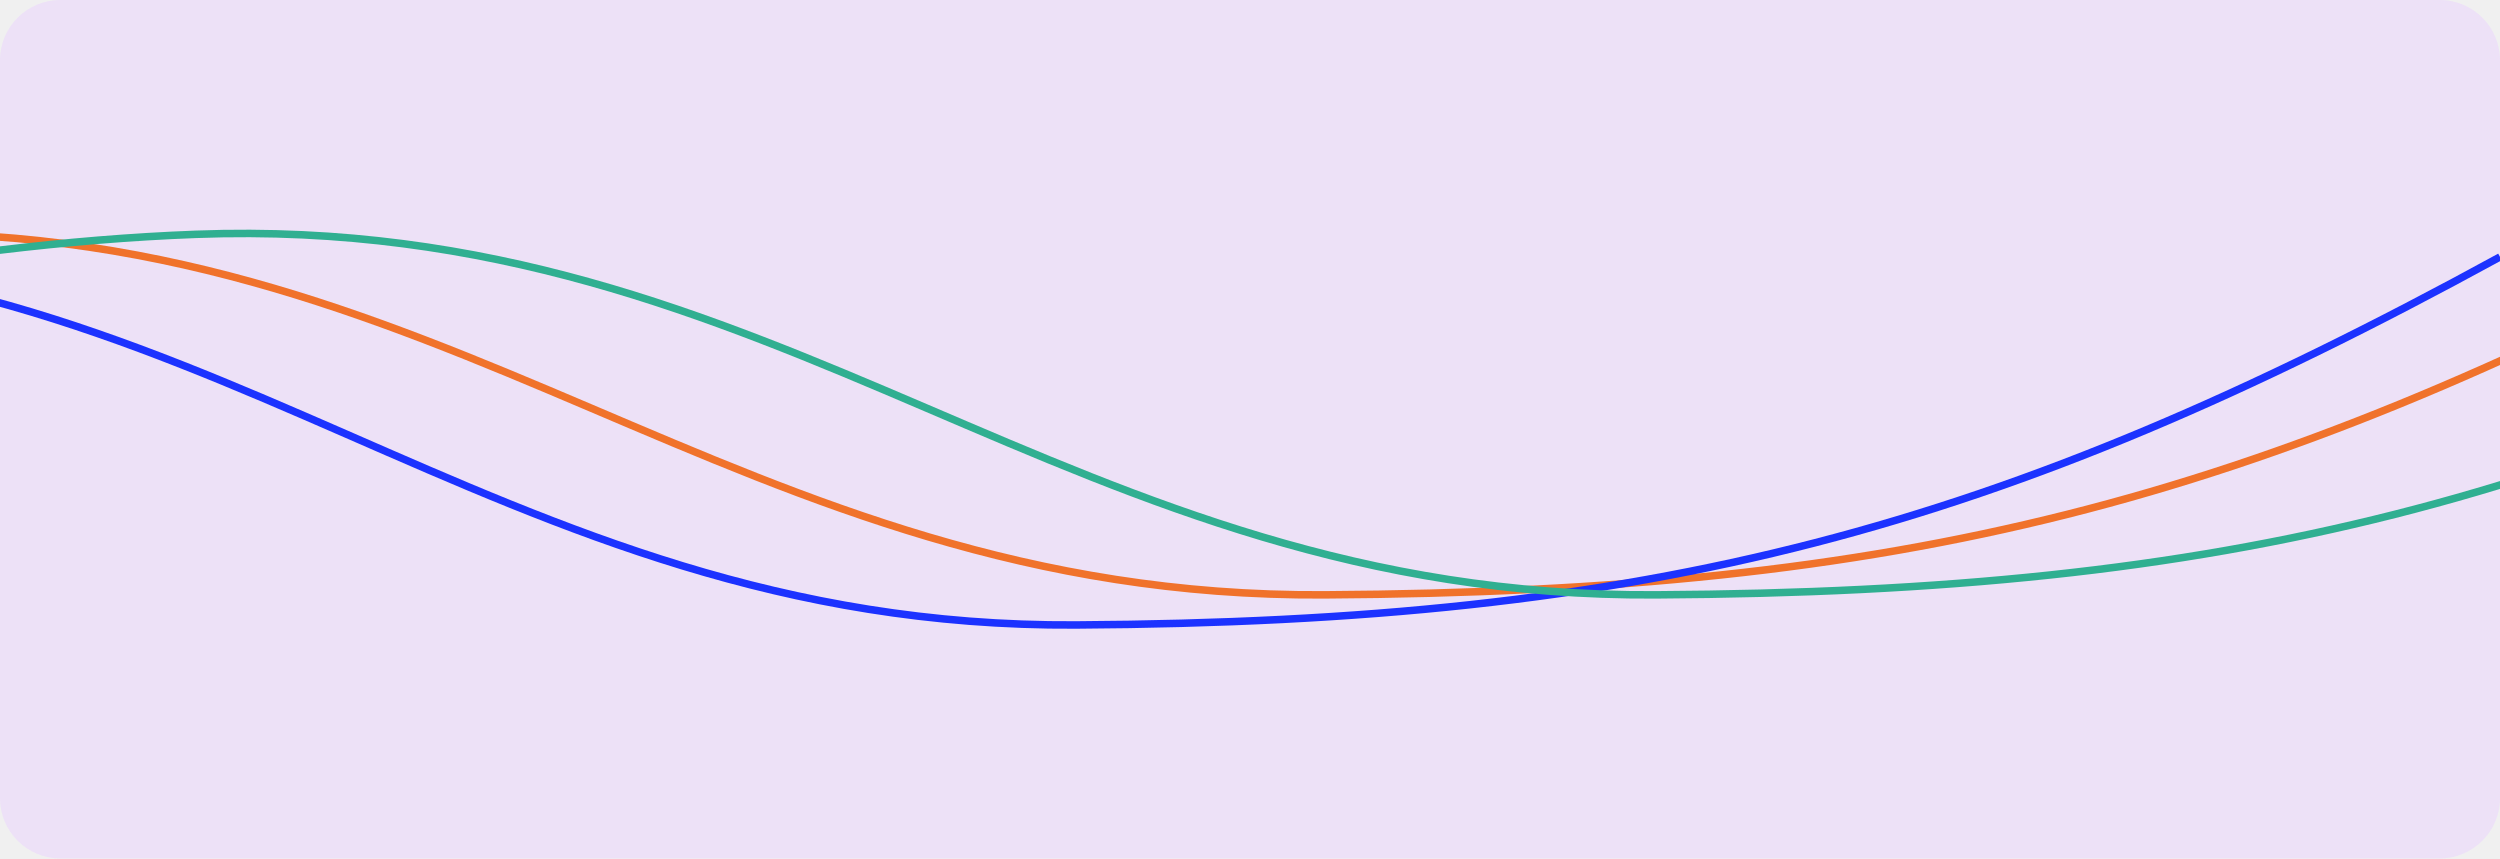
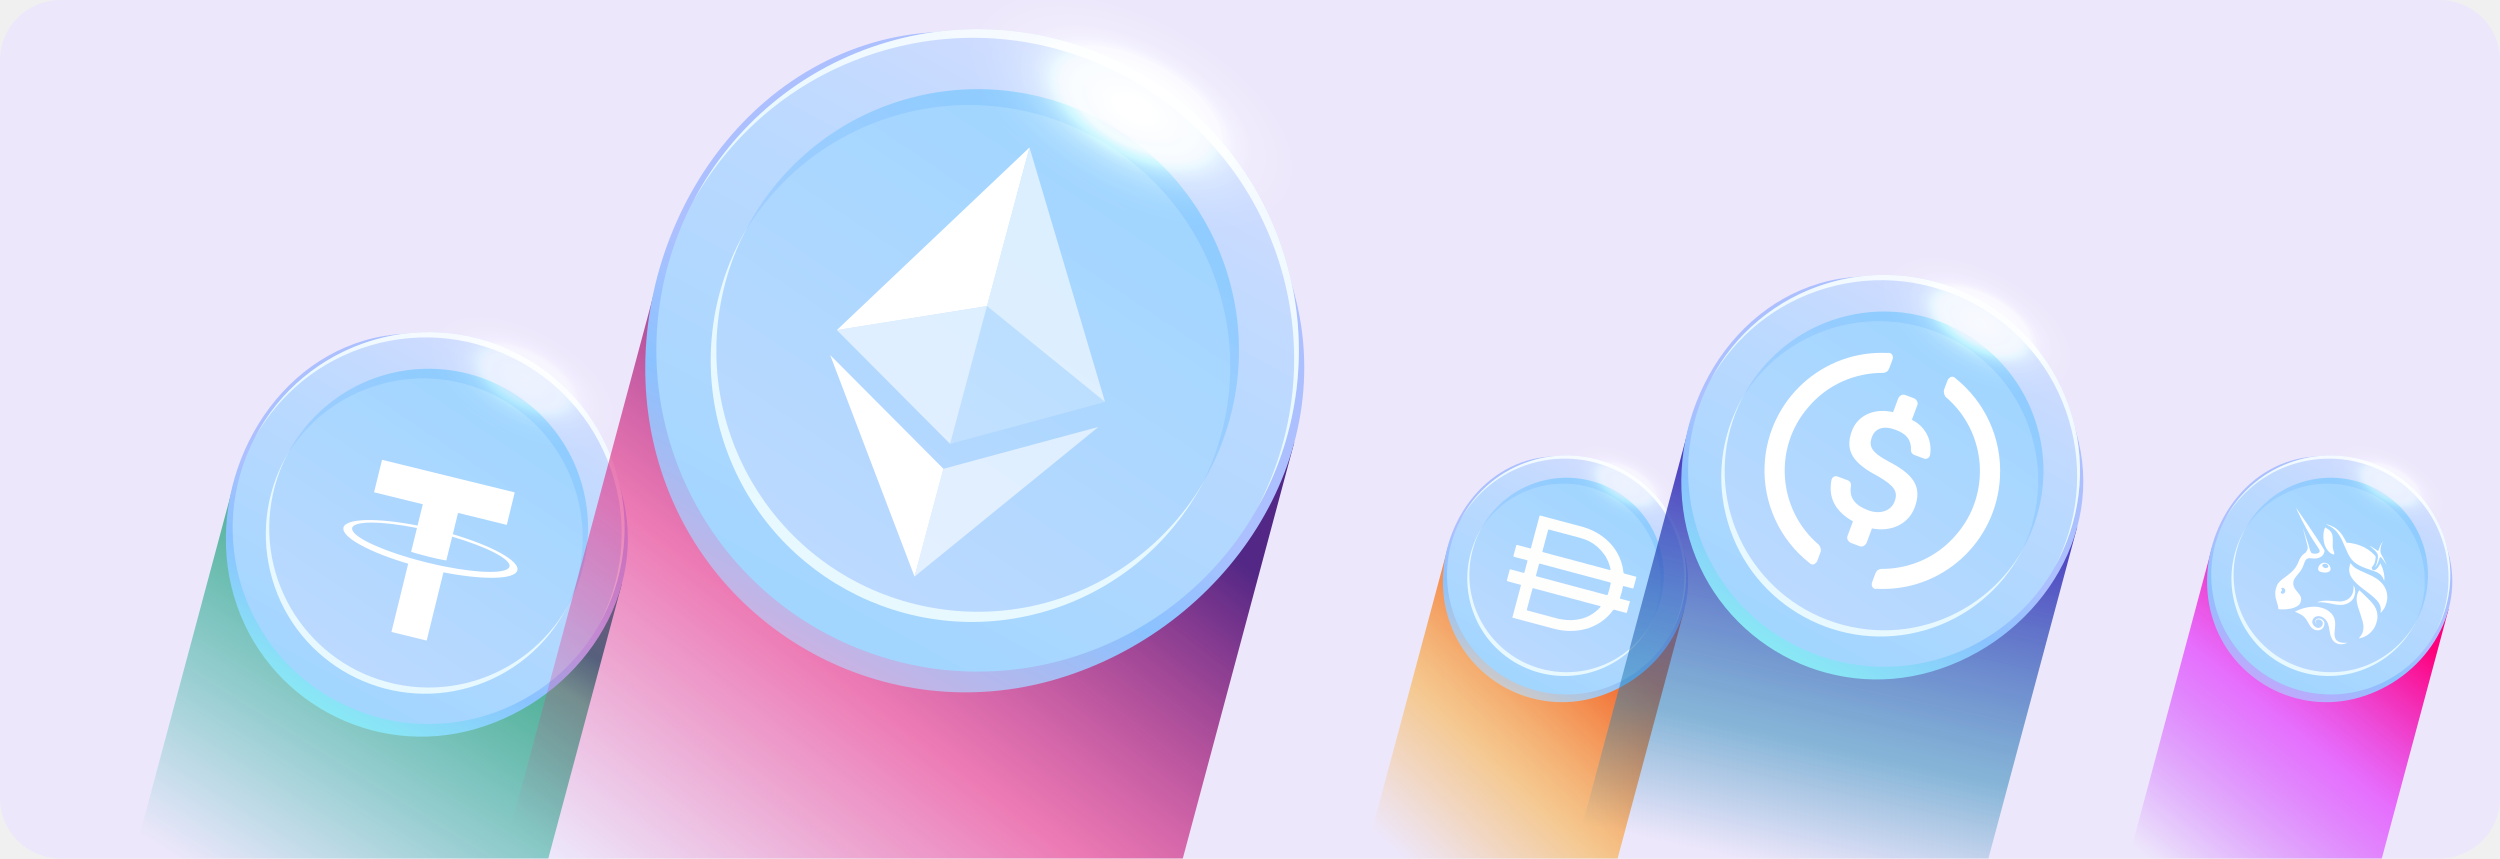
<svg xmlns="http://www.w3.org/2000/svg" width="332" height="114" viewBox="0 0 332 114" fill="none">
-   <g clip-path="url(#clip0_241_36835)">
-     <rect width="332" height="114" rx="8" fill="#EDE1F7" />
-     <path d="M-187 78.997C-175.898 63.037 -87.405 33.633 -19.088 31.118C59.414 28.228 97.327 79.459 175.885 78.997C252.605 78.545 298.801 66.911 366 31.118" stroke="#F0722B" />
-     <path d="M-218 82.997C-206.959 66.705 -118.945 36.688 -50.999 34.12C27.078 31.17 64.784 83.469 142.916 82.997C219.22 82.536 265.166 70.659 332 34.12" stroke="#1C32FF" />
-     <path d="M-141 78.997C-129.959 63.037 -41.945 33.633 26.001 31.118C104.078 28.228 141.784 79.459 219.916 78.997C296.22 78.545 342.166 66.911 409 31.118" stroke="#30AF91" />
+   <g clip-path="url(#clip0_424_27400)">
+     <rect width="332" height="114" rx="8" fill="#EDE7FB" />
+     <path d="M192.326 72.494L205.829 82.474L223.69 80.898L197.364 179.146L166 170.743L192.326 72.494Z" fill="url(#paint0_linear_424_27400)" />
+     <g clip-path="url(#clip1_424_27400)">
+       <path d="M223.61 73.246C226.073 81.629 220.294 90.146 211.911 92.606C203.527 95.069 194.735 90.265 192.275 81.882C189.812 73.502 194.467 63.615 202.85 61.152C211.234 58.689 221.146 64.862 223.61 73.246Z" fill="url(#paint1_linear_424_27400)" />
+       <path d="M223.056 81.491C225.893 73.198 221.471 64.175 213.178 61.337C204.886 58.5 195.863 62.922 193.025 71.215C190.187 79.507 194.61 88.53 202.902 91.368C211.195 94.206 220.218 89.783 223.056 81.491Z" fill="url(#paint2_linear_424_27400)" />
+       <path style="mix-blend-mode:screen" d="M203.568 61.126C199.278 62.388 195.925 65.301 193.998 68.966C195.959 65.502 199.215 62.764 203.338 61.554C211.747 59.084 220.566 63.902 223.037 72.312C224.246 76.431 223.703 80.647 221.85 84.171C223.889 80.565 224.529 76.174 223.267 71.884C220.797 63.474 211.978 58.656 203.568 61.126Z" fill="url(#paint3_linear_424_27400)" />
+       <path style="mix-blend-mode:screen" d="M220.153 73.22C222.162 80.063 218.244 87.237 211.401 89.246C204.558 91.255 197.384 87.337 195.378 80.494C193.369 73.651 197.287 66.477 204.13 64.468C210.973 62.459 218.147 66.377 220.157 73.22H220.153Z" fill="url(#paint4_linear_424_27400)" />
+       <path d="M220.663 79.093C222.175 72.124 217.751 65.249 210.782 63.737C203.813 62.226 196.938 66.65 195.426 73.618C193.914 80.587 198.338 87.462 205.307 88.974C212.276 90.486 219.151 86.062 220.663 79.093Z" fill="url(#paint5_linear_424_27400)" />
+       <path style="mix-blend-mode:multiply" opacity="0.3" d="M204.402 63.969C200.826 65.019 198.054 67.478 196.502 70.567C198.11 67.85 200.707 65.711 203.974 64.754C210.817 62.745 217.991 66.663 220 73.506C220.96 76.773 220.566 80.115 219.148 82.935C220.905 79.962 221.478 76.301 220.428 72.725C218.419 65.882 211.245 61.967 204.406 63.973L204.402 63.969Z" fill="url(#paint6_linear_424_27400)" />
+       <path style="mix-blend-mode:screen" opacity="0.4" d="M224.491 69.104C223.115 71.627 218.002 71.489 213.072 68.799C208.141 66.109 205.261 61.882 206.638 59.359C208.015 56.836 213.128 56.974 218.058 59.667C222.988 62.358 225.868 66.585 224.491 69.108V69.104Z" fill="url(#paint7_radial_424_27400)" />
+       <path style="mix-blend-mode:color-dodge" opacity="0.4" d="M221.21 67.31C220.339 68.903 217.109 68.817 213.991 67.117C210.876 65.416 209.057 62.745 209.928 61.152C210.798 59.559 214.028 59.645 217.146 61.346C220.261 63.046 222.08 65.718 221.21 67.31Z" fill="url(#paint8_radial_424_27400)" />
+       <path d="M208.687 77.772L213.327 79.013C213.426 79.04 213.473 79.052 213.515 78.924C213.679 78.462 213.806 77.988 213.894 77.505C213.919 77.413 213.883 77.363 213.784 77.336L204.549 74.866C204.435 74.835 204.394 74.865 204.366 74.972L204.002 76.331C203.955 76.506 203.955 76.506 204.138 76.555L208.687 77.772ZM213.877 75.601C213.868 75.563 213.868 75.58 213.864 75.542C213.832 75.353 213.783 75.167 213.717 74.988C213.625 74.687 213.5 74.398 213.342 74.127C213.275 73.97 213.188 73.823 213.083 73.689C212.572 72.951 211.894 72.343 211.103 71.917C210.703 71.707 210.28 71.545 209.842 71.432L205.744 70.336C205.63 70.305 205.602 70.347 205.576 70.446L204.851 73.155C204.82 73.27 204.812 73.3 204.957 73.339L213.764 75.695C213.764 75.695 213.845 75.7 213.872 75.659L213.876 75.626L213.877 75.601ZM212.537 80.503C212.411 80.454 212.28 80.419 212.147 80.398L203.683 78.134C203.569 78.104 203.531 78.093 203.49 78.246L202.781 80.895C202.748 81.017 202.74 81.047 202.893 81.088L206.801 82.134C206.984 82.198 207.174 82.235 207.367 82.245C207.945 82.356 208.536 82.382 209.122 82.322C209.333 82.306 209.544 82.269 209.748 82.211L209.801 82.225C210.845 81.994 211.789 81.445 212.504 80.651C212.504 80.651 212.588 80.55 212.537 80.504L212.537 80.503ZM200.839 82.01L200.851 81.965L201.327 80.187L201.488 79.584L201.968 77.79C201.995 77.691 201.999 77.676 201.877 77.643L200.221 77.2C200.129 77.176 200.091 77.165 200.124 77.044L200.511 75.593L202.282 76.067C202.381 76.094 202.419 76.104 202.454 75.974L202.838 74.539C202.862 74.448 202.868 74.425 202.746 74.392L201.09 73.949C200.998 73.925 200.961 73.915 200.993 73.793L201.352 72.45C201.375 72.366 201.381 72.343 201.503 72.376L203.144 72.815C203.258 72.845 203.289 72.853 203.328 72.708L204.428 68.595C204.461 68.473 204.469 68.442 204.622 68.483L210.345 70.014C210.756 70.142 211.157 70.298 211.545 70.482C212.345 70.863 213.073 71.38 213.697 72.007C214.11 72.426 214.468 72.895 214.762 73.404C214.981 73.799 215.162 74.211 215.307 74.637C215.449 75.068 215.544 75.513 215.591 75.965C215.582 76.076 215.665 76.175 215.776 76.186L217.142 76.551C217.318 76.598 217.318 76.598 217.28 76.769L216.945 78.02C216.913 78.142 216.859 78.161 216.736 78.128L215.683 77.846C215.576 77.818 215.546 77.809 215.517 77.949C215.434 78.425 215.309 78.891 215.143 79.345C215.108 79.475 215.104 79.49 215.25 79.529L216.455 79.852C216.49 79.935 216.418 79.989 216.4 80.058C216.384 80.149 216.36 80.238 216.328 80.325L216.081 81.249C216.047 81.378 215.998 81.406 215.884 81.376L214.441 80.99C214.346 80.944 214.231 80.982 214.181 81.076C213.598 81.877 212.835 82.53 211.953 82.982C211.631 83.146 211.3 83.293 210.961 83.42C210.608 83.514 210.262 83.618 209.91 83.679C209.264 83.784 208.609 83.813 207.956 83.769C207.339 83.717 206.728 83.605 206.131 83.436L200.834 82.019L200.837 82.011L200.839 82.01Z" fill="#FEFEFD" />
+     </g>
+     <path d="M293.81 72.494L307.313 82.474L325.174 80.898L298.848 179.146L267.484 170.743L293.81 72.494Z" fill="url(#paint9_linear_424_27400)" />
+     <g clip-path="url(#clip2_424_27400)">
+       <path d="M325.094 73.246C327.557 81.629 321.778 90.146 313.395 92.606C305.011 95.069 296.219 90.265 293.759 81.882C291.296 73.502 295.951 63.615 304.334 61.152C312.718 58.689 322.63 64.862 325.094 73.246Z" fill="url(#paint10_linear_424_27400)" />
+       <path d="M324.54 81.491C327.377 73.198 322.955 64.175 314.662 61.337C306.37 58.5 297.347 62.922 294.509 71.215C291.671 79.507 296.094 88.53 304.386 91.368C312.679 94.206 321.702 89.783 324.54 81.491Z" fill="url(#paint11_linear_424_27400)" />
+       <path style="mix-blend-mode:screen" d="M305.052 61.126C300.762 62.388 297.409 65.301 295.482 68.966C297.443 65.502 300.699 62.764 304.822 61.554C313.231 59.084 322.05 63.902 324.521 72.312C325.73 76.431 325.187 80.647 323.334 84.171C325.373 80.565 326.013 76.174 324.751 71.884C322.281 63.474 313.462 58.656 305.052 61.126Z" fill="url(#paint12_linear_424_27400)" />
+       <path style="mix-blend-mode:screen" d="M321.637 73.22C323.646 80.063 319.728 87.237 312.885 89.246C306.042 91.255 298.868 87.337 296.862 80.494C294.853 73.651 298.771 66.477 305.614 64.468C312.457 62.459 319.631 66.377 321.641 73.22H321.637Z" fill="url(#paint13_linear_424_27400)" />
+       <path d="M322.147 79.093C323.659 72.124 319.235 65.249 312.266 63.737C305.297 62.226 298.422 66.65 296.91 73.618C295.398 80.587 299.822 87.462 306.791 88.974C313.76 90.486 320.635 86.062 322.147 79.093Z" fill="url(#paint14_linear_424_27400)" />
+       <path style="mix-blend-mode:multiply" opacity="0.3" d="M305.886 63.969C302.31 65.019 299.538 67.478 297.986 70.567C299.594 67.85 302.191 65.711 305.458 64.754C312.301 62.745 319.475 66.663 321.484 73.506C322.444 76.773 322.05 80.115 320.632 82.935C322.388 79.962 322.961 76.301 321.912 72.725C319.903 65.882 312.729 61.967 305.889 63.973L305.886 63.969Z" fill="url(#paint15_linear_424_27400)" />
+       <path style="mix-blend-mode:screen" opacity="0.4" d="M325.975 69.104C324.599 71.627 319.486 71.489 314.556 68.799C309.625 66.109 306.745 61.882 308.122 59.359C309.499 56.836 314.611 56.974 319.542 59.667C324.472 62.358 327.352 66.585 325.975 69.108V69.104Z" fill="url(#paint16_radial_424_27400)" />
+       <path style="mix-blend-mode:color-dodge" opacity="0.4" d="M322.694 67.31C321.823 68.903 318.593 68.817 315.475 67.117C312.36 65.416 310.541 62.745 311.411 61.152C312.282 59.559 315.512 59.645 318.63 61.346C321.745 63.046 323.564 65.718 322.694 67.31Z" fill="url(#paint17_radial_424_27400)" />
+       <g clip-path="url(#clip3_424_27400)">
+         <path d="M309.067 69.714C308.873 69.629 308.866 69.624 308.965 69.635C309.155 69.656 309.576 69.807 309.855 69.956C310.505 70.302 311.024 70.889 311.501 71.813L311.627 72.058L311.894 72.085C313.018 72.198 314.078 72.624 314.885 73.288C315.107 73.471 315.445 73.807 315.477 73.879C315.489 73.903 315.487 74.031 315.47 74.166C315.42 74.634 315.296 74.969 315.089 75.189C314.977 75.309 314.961 75.352 314.98 75.486C314.991 75.542 315.017 75.594 315.057 75.636C315.096 75.677 315.146 75.707 315.201 75.722C315.429 75.782 315.771 75.481 316.019 75.001L316.118 74.809L316.181 74.934C316.526 75.618 316.712 76.473 316.636 77.026L316.617 77.171L316.568 77.022C316.501 76.796 316.385 76.588 316.229 76.411C315.957 76.107 315.628 75.941 314.719 75.649C313.897 75.386 313.445 75.19 313.018 74.915C312.291 74.446 311.981 73.998 311.361 72.517C311.086 71.858 310.908 71.487 310.714 71.175C310.274 70.466 309.775 70.023 309.067 69.715L309.067 69.714Z" fill="white" />
+         <path d="M315.954 72.842C316.071 72.481 316.185 72.252 316.344 72.058C316.381 72.008 316.423 71.962 316.469 71.921C316.475 71.922 316.44 71.982 316.393 72.054C316.263 72.25 316.172 72.539 316.134 72.894C316.084 73.344 316.103 73.416 316.439 74.004C316.597 74.281 316.775 74.623 316.835 74.767L316.944 75.026L316.819 74.828C316.667 74.586 316.299 74.095 316.209 74.015C316.15 73.962 316.139 73.96 316.086 73.99C316.036 74.019 316.013 74.075 315.934 74.349C315.813 74.776 315.68 75.036 315.466 75.273C315.35 75.403 315.346 75.368 315.46 75.217C315.544 75.106 315.565 75.051 315.675 74.636C315.895 73.802 315.847 73.574 315.353 73.077C315.204 72.928 315.047 72.787 314.885 72.654C314.803 72.593 314.726 72.526 314.654 72.454C314.674 72.443 315.201 72.759 315.407 72.907C315.715 73.129 315.766 73.16 315.812 73.156C315.842 73.152 315.878 73.075 315.953 72.842L315.954 72.842ZM308.76 72.468C308.498 71.798 308.471 70.868 308.697 70.238L308.766 70.043L308.856 70.084C309.024 70.163 309.296 70.355 309.416 70.479C309.742 70.816 309.83 71.17 309.791 72.01C309.78 72.255 309.776 72.535 309.782 72.634C309.793 72.79 309.89 73.174 309.982 73.43C310.048 73.616 309.957 73.671 309.724 73.587C309.368 73.458 308.963 72.988 308.76 72.468ZM313.971 78.322C312.254 77.047 311.754 76.201 312.051 75.076C312.095 74.91 312.137 74.776 312.144 74.778C312.151 74.78 312.211 74.853 312.277 74.943C312.584 75.356 312.985 75.604 314.147 76.099C314.83 76.39 315.206 76.578 315.543 76.797C316.614 77.494 317.131 78.469 317.022 79.584C316.99 79.907 316.808 80.481 316.644 80.766C316.515 80.991 316.204 81.375 316.148 81.378C316.132 81.38 316.132 81.321 316.149 81.245C316.235 80.839 316.134 80.395 315.869 80.011C315.567 79.576 315.115 79.171 313.971 78.322ZM312.539 78.286C312.552 78.143 312.557 78 312.553 77.858L312.542 77.699L312.606 77.826C312.695 77.999 312.748 78.205 312.768 78.467C312.785 78.667 312.777 78.723 312.698 79.02C312.621 79.312 312.596 79.371 312.493 79.518C312.346 79.739 312.149 79.922 311.919 80.053C311.474 80.315 310.971 80.392 310.298 80.302C310.181 80.286 309.846 80.222 309.552 80.161C308.811 80.005 308.309 79.957 307.838 79.993C307.794 80 307.75 79.999 307.707 79.99C307.694 79.968 308.035 79.871 308.308 79.819C308.694 79.745 309.058 79.746 309.856 79.822C310.249 79.859 310.66 79.886 310.767 79.882C311.777 79.845 312.452 79.237 312.539 78.286Z" fill="white" />
+         <path d="M313.008 80.072C312.897 79.46 312.977 78.918 313.247 78.465C313.276 78.415 313.311 78.379 313.326 78.383C313.34 78.387 313.393 78.435 313.441 78.49C313.538 78.6 313.738 78.795 314.277 79.301C314.948 79.933 315.309 80.38 315.513 80.837C315.692 81.236 315.757 81.655 315.716 82.132C315.693 82.402 315.501 83.02 315.366 83.263C314.937 84.029 314.278 84.546 313.478 84.737C313.362 84.765 313.258 84.786 313.248 84.784C313.238 84.781 313.3 84.697 313.386 84.597C313.751 84.17 313.903 83.703 313.865 83.127C313.841 82.774 313.724 82.32 313.453 81.534C313.136 80.621 313.064 80.38 313.008 80.072ZM305.017 81.107C305.889 80.697 306.887 80.507 307.73 80.59C308.16 80.647 308.578 80.775 308.967 80.969C309.449 81.237 309.833 81.654 309.981 82.067C310.125 82.472 310.147 82.797 310.077 83.49C310.049 83.763 310.024 84.038 310.021 84.101C310.009 84.466 310.09 84.783 310.243 84.97C310.486 85.27 311.004 85.421 311.567 85.359C311.627 85.348 311.688 85.346 311.748 85.351C311.761 85.374 311.459 85.477 311.254 85.52C311.009 85.577 310.754 85.572 310.512 85.503C310.044 85.38 309.718 85.04 309.52 84.472C309.455 84.236 309.405 83.997 309.369 83.755C309.232 82.888 309.125 82.608 308.797 82.243C308.51 81.926 308.074 81.768 307.695 81.843C307.196 81.941 306.926 82.469 307.148 82.907C307.256 83.099 307.423 83.251 307.624 83.339C307.704 83.373 307.791 83.389 307.878 83.386C307.964 83.383 308.05 83.361 308.128 83.322C308.206 83.284 308.274 83.228 308.329 83.161C308.384 83.093 308.423 83.014 308.445 82.93C308.506 82.696 308.451 82.54 308.251 82.377C307.977 82.156 307.601 82.23 307.526 82.52C307.493 82.644 307.527 82.736 307.637 82.826C307.708 82.882 307.709 82.885 307.647 82.855C307.378 82.721 307.402 82.362 307.69 82.196C308.037 81.998 308.574 82.267 308.67 82.69C308.711 82.868 308.639 83.18 308.518 83.349C308.246 83.726 307.722 83.824 307.281 83.578C306.979 83.411 306.872 83.288 306.589 82.788C306.097 81.919 305.871 81.715 304.937 81.307L304.758 81.229L305.017 81.107Z" fill="white" />
+         <path fill-rule="evenodd" clip-rule="evenodd" d="M305.12 67.902C306.655 71.217 307.912 72.749 308.021 73.032C308.111 73.265 308.011 73.427 307.731 73.501C307.535 73.542 307.333 73.545 307.136 73.508C306.978 73.466 306.939 73.392 306.939 73.392C306.87 73.281 306.815 73.283 306.564 72.329C306.328 71.6 306.087 70.874 305.841 70.15C305.815 70.108 305.816 70.109 306.442 72.523C306.517 73.012 306.321 73.132 306.305 73.194C306.271 73.321 306.218 73.379 306.015 73.512C305.675 73.734 305.471 74.03 305.207 74.684C304.912 75.418 304.503 75.884 303.52 76.606C302.945 77.029 302.848 77.108 302.681 77.296C302.471 77.532 302.393 77.675 302.287 78.014C302.175 78.375 302.144 78.618 302.164 78.995C302.18 79.327 302.231 79.554 302.386 80.026C302.52 80.433 302.581 80.726 302.554 80.827C302.533 80.907 302.548 80.911 302.92 80.925C303.804 80.958 304.571 80.808 305.06 80.504C305.363 80.316 305.455 80.192 305.547 79.85C305.608 79.626 305.613 79.576 305.585 79.431C305.542 79.195 305.407 78.972 305.081 78.595C304.652 78.102 304.503 77.757 304.547 77.349C304.581 77.012 304.7 76.8 305.147 76.275C305.612 75.73 305.756 75.484 305.973 74.869C306.112 74.472 306.199 74.323 306.35 74.225C306.508 74.124 306.63 74.108 306.944 74.147C307.456 74.21 307.803 74.167 308.124 73.999C308.25 73.941 308.362 73.855 308.451 73.749C308.541 73.643 308.607 73.519 308.643 73.385L308.713 73.162L308.626 72.984C308.311 72.339 304.925 67.409 304.897 67.401C304.892 67.4 304.991 67.626 305.12 67.902ZM303.377 78.745C303.45 78.671 303.492 78.572 303.494 78.468C303.497 78.365 303.461 78.264 303.393 78.186C303.26 78.035 302.993 78.02 302.956 78.159C302.945 78.202 302.96 78.24 303.007 78.281C303.085 78.351 303.078 78.404 302.979 78.492C302.879 78.58 302.86 78.675 302.925 78.761C303.03 78.898 303.232 78.892 303.377 78.745ZM308.634 74.722C308.384 74.731 308.094 74.915 307.956 75.153C307.872 75.298 307.825 75.579 307.866 75.68C307.933 75.844 308.023 75.905 308.293 75.976C308.821 76.112 309.339 76.008 309.468 75.74C309.572 75.522 309.455 75.15 309.214 74.935C309.046 74.809 308.844 74.735 308.634 74.722ZM309.125 75.364C309.236 75.27 309.233 75.137 309.117 75.016C308.897 74.787 308.462 74.814 308.397 75.061C308.364 75.185 308.536 75.374 308.727 75.425C308.854 75.458 309.048 75.429 309.125 75.364Z" fill="white" />
+       </g>
+     </g>
+     <path d="M31.157 63.802L53.293 80.163L82.573 77.579L39.416 238.643L-12 224.866L31.157 63.802Z" fill="url(#paint18_linear_424_27400)" />
+     <g clip-path="url(#clip4_424_27400)">
+       <path d="M82.442 65.035C86.48 78.778 77.007 92.741 63.263 96.773C49.52 100.812 35.106 92.936 31.074 79.193C27.035 65.456 34.666 49.248 48.41 45.21C62.153 41.172 78.403 51.292 82.442 65.035Z" fill="url(#paint19_linear_424_27400)" />
+       <path d="M81.534 78.551C86.186 64.957 78.936 50.165 65.341 45.513C51.747 40.861 36.955 48.111 32.303 61.706C27.651 75.3 34.901 90.092 48.495 94.744C62.09 99.395 76.882 92.146 81.534 78.551Z" fill="url(#paint20_linear_424_27400)" />
+       <path style="mix-blend-mode:screen" d="M49.587 45.168C42.554 47.236 37.058 52.012 33.898 58.02C37.112 52.341 42.45 47.852 49.209 45.869C62.995 41.819 77.452 49.718 81.502 63.504C83.485 70.257 82.594 77.168 79.556 82.945C82.899 77.034 83.948 69.836 81.88 62.803C77.83 49.017 63.373 41.117 49.587 45.168Z" fill="url(#paint21_linear_424_27400)" />
+       <path style="mix-blend-mode:screen" d="M76.775 64.993C80.069 76.21 73.645 87.971 62.428 91.265C51.21 94.559 39.449 88.136 36.161 76.918C32.867 65.7 39.29 53.939 50.508 50.645C61.726 47.351 73.487 53.775 76.781 64.993H76.775Z" fill="url(#paint22_linear_424_27400)" />
+       <path d="M77.611 74.621C80.089 63.197 72.837 51.926 61.412 49.448C49.988 46.969 38.717 54.222 36.239 65.646C33.761 77.071 41.013 88.341 52.437 90.82C63.862 93.298 75.132 86.046 77.611 74.621Z" fill="url(#paint23_linear_424_27400)" />
+       <path style="mix-blend-mode:multiply" opacity="0.3" d="M50.953 49.828C45.091 51.548 40.547 55.58 38.003 60.643C40.638 56.19 44.896 52.683 50.252 51.115C61.47 47.821 73.231 54.244 76.525 65.462C78.099 70.818 77.452 76.296 75.128 80.92C78.007 76.046 78.946 70.043 77.226 64.181C73.932 52.963 62.171 46.546 50.96 49.834L50.953 49.828Z" fill="url(#paint24_linear_424_27400)" />
+       <path style="mix-blend-mode:screen" opacity="0.4" d="M83.887 58.246C81.63 62.382 73.249 62.156 65.166 57.746C57.084 53.335 52.363 46.406 54.62 42.27C56.877 38.134 65.258 38.36 73.341 42.776C81.423 47.187 86.144 54.116 83.887 58.252V58.246Z" fill="url(#paint25_radial_424_27400)" />
+       <path style="mix-blend-mode:color-dodge" opacity="0.4" d="M78.507 55.306C77.08 57.917 71.785 57.776 66.673 54.989C61.568 52.201 58.585 47.821 60.012 45.21C61.439 42.599 66.734 42.74 71.846 45.528C76.952 48.315 79.935 52.695 78.507 55.306Z" fill="url(#paint26_radial_424_27400)" />
+       <path fill-rule="evenodd" clip-rule="evenodd" d="M59.078 75.236C58.944 75.213 58.257 75.087 56.744 74.716C55.541 74.421 54.696 74.175 54.4 74.087C49.802 72.741 46.531 71.08 46.769 70.111C47.007 69.142 50.675 69.186 55.374 70.12L54.598 73.281C54.897 73.377 55.755 73.643 56.957 73.938C58.401 74.292 59.138 74.41 59.271 74.43L60.047 71.269C64.635 72.615 67.898 74.275 67.661 75.241C67.424 76.208 63.764 76.167 59.074 75.233L59.078 75.236ZM60.132 70.944L60.827 68.115L67.3 69.704L68.359 65.391L50.734 61.063L49.675 65.376L56.148 66.966L55.453 69.794C50.133 68.743 45.921 68.814 45.614 70.063C45.308 71.312 49.008 73.324 54.209 74.859L51.984 83.924L56.661 85.072L58.888 76.004C64.196 77.051 68.402 76.98 68.708 75.732C69.014 74.485 65.324 72.475 60.131 70.942L60.132 70.944Z" fill="white" />
+     </g>
+     <path d="M87.594 36.159L123.883 62.979L171.883 58.744L101.134 322.783L16.845 300.198L87.594 36.159Z" fill="url(#paint27_linear_424_27400)" />
+     <g clip-path="url(#clip5_424_27400)">
+       <path d="M171.668 38.18C178.288 60.71 162.758 83.6 140.228 90.21C117.698 96.83 94.068 83.92 87.458 61.39C80.838 38.87 93.348 12.3 115.878 5.68C138.408 -0.94 165.048 15.65 171.668 38.18Z" fill="url(#paint28_linear_424_27400)" />
+       <path d="M170.179 60.338C177.805 38.051 165.921 13.803 143.634 6.177C121.348 -1.449 97.099 10.435 89.473 32.722C81.847 55.008 93.732 79.257 116.018 86.883C138.305 94.509 162.553 82.624 170.179 60.338Z" fill="url(#paint29_linear_424_27400)" />
+       <path style="mix-blend-mode:screen" d="M117.808 5.61C106.278 9 97.268 16.83 92.088 26.68C97.358 17.37 106.108 10.01 117.188 6.76C139.788 0.12 163.488 13.07 170.128 35.67C173.378 46.74 171.918 58.07 166.938 67.54C172.418 57.85 174.138 46.05 170.748 34.52C164.108 11.92 140.408 -1.03 117.808 5.61Z" fill="url(#paint30_linear_424_27400)" />
+       <path style="mix-blend-mode:screen" d="M162.378 38.11C167.778 56.5 157.248 75.78 138.858 81.18C120.468 86.58 101.188 76.05 95.798 57.66C90.398 39.27 100.928 19.99 119.318 14.59C137.708 9.19 156.988 19.72 162.388 38.11H162.378Z" fill="url(#paint31_linear_424_27400)" />
+       <path d="M163.748 53.895C167.811 35.166 155.922 16.69 137.194 12.627C118.465 8.564 99.989 20.453 95.926 39.182C91.863 57.91 103.752 76.386 122.48 80.449C141.209 84.512 159.685 72.624 163.748 53.895Z" fill="url(#paint32_linear_424_27400)" />
+       <path style="mix-blend-mode:multiply" opacity="0.3" d="M120.048 13.25C110.438 16.07 102.988 22.68 98.818 30.98C103.138 23.68 110.118 17.93 118.898 15.36C137.288 9.96 156.568 20.49 161.968 38.88C164.548 47.66 163.488 56.64 159.678 64.22C164.398 56.23 165.938 46.39 163.118 36.78C157.718 18.39 138.438 7.87 120.058 13.26L120.048 13.25Z" fill="url(#paint33_linear_424_27400)" />
+       <path style="mix-blend-mode:screen" d="M174.038 27.05C170.338 33.83 156.598 33.46 143.348 26.23C130.098 19 122.358 7.64 126.058 0.86C129.758 -5.92 143.498 -5.55 156.748 1.69C169.998 8.92 177.738 20.28 174.038 27.06V27.05Z" fill="url(#paint34_radial_424_27400)" />
+       <path style="mix-blend-mode:color-dodge" opacity="0.6" d="M165.218 22.23C162.878 26.51 154.198 26.28 145.818 21.71C137.448 17.14 132.558 9.96 134.898 5.68C137.238 1.4 145.918 1.63 154.298 6.2C162.668 10.77 167.558 17.95 165.218 22.23Z" fill="url(#paint35_radial_424_27400)" />
+     </g>
+     <path d="M136.719 19.581L131.074 40.648L146.748 53.376L136.719 19.581Z" fill="white" fill-opacity="0.6" />
+     <path d="M136.719 19.58L111.133 43.833L131.074 40.648L136.719 19.58Z" fill="white" />
+     <g filter="url(#filter0_b_424_27400)">
+       <path d="M125.284 62.256L121.448 76.571L145.871 56.694L125.284 62.256Z" fill="white" fill-opacity="0.6" />
+     </g>
+     <path d="M121.448 76.571L125.284 62.254L110.245 47.148L121.448 76.571Z" fill="white" />
+     <path d="M126.171 58.943L146.748 53.375L131.072 40.652L126.171 58.943Z" fill="white" fill-opacity="0.2" />
+     <path d="M111.133 43.832L126.171 58.943L131.072 40.652L111.133 43.832Z" fill="white" fill-opacity="0.6" />
+     <path d="M224.439 56.204L246.575 72.564L275.855 69.981L232.698 231.044L181.282 217.267L224.439 56.204Z" fill="url(#paint36_linear_424_27400)" />
+     <g clip-path="url(#clip6_424_27400)">
+       <path d="M275.724 57.437C279.762 71.18 270.289 85.143 256.546 89.175C242.802 93.213 228.388 85.338 224.356 71.595C220.318 57.857 227.949 41.65 241.692 37.611C255.435 33.573 271.686 43.693 275.724 57.437Z" fill="url(#paint37_linear_424_27400)" />
+       <path d="M274.816 70.953C279.468 57.358 272.218 42.566 258.624 37.914C245.029 33.263 230.237 40.512 225.585 54.107C220.934 67.701 228.183 82.493 241.778 87.145C255.372 91.797 270.164 84.547 274.816 70.953Z" fill="url(#paint38_linear_424_27400)" />
+       <path style="mix-blend-mode:screen" d="M242.869 37.569C235.836 39.637 230.34 44.413 227.18 50.422C230.395 44.743 235.732 40.253 242.491 38.271C256.277 34.22 270.734 42.12 274.785 55.906C276.767 62.658 275.877 69.57 272.839 75.346C276.182 69.436 277.231 62.237 275.163 55.204C271.112 41.418 256.655 33.519 242.869 37.569Z" fill="url(#paint39_linear_424_27400)" />
+       <path style="mix-blend-mode:screen" d="M270.057 57.394C273.351 68.612 266.928 80.373 255.71 83.667C244.492 86.961 232.731 80.537 229.443 69.319C226.149 58.102 232.573 46.341 243.791 43.047C255.008 39.753 266.769 46.176 270.063 57.394H270.057Z" fill="url(#paint40_linear_424_27400)" />
+       <path d="M270.893 67.023C273.371 55.598 266.119 44.328 254.695 41.849C243.27 39.371 232 46.623 229.521 58.048C227.043 69.472 234.295 80.743 245.72 83.221C257.144 85.699 268.415 78.447 270.893 67.023Z" fill="url(#paint41_linear_424_27400)" />
+       <path style="mix-blend-mode:multiply" opacity="0.3" d="M244.236 42.229C238.374 43.95 233.829 47.982 231.286 53.045C233.921 48.592 238.179 45.084 243.534 43.516C254.752 40.222 266.513 46.646 269.807 57.864C271.381 63.219 270.734 68.697 268.41 73.321C271.289 68.447 272.229 62.445 270.509 56.583C267.215 45.365 255.454 38.947 244.242 42.235L244.236 42.229Z" fill="url(#paint42_linear_424_27400)" />
+       <path style="mix-blend-mode:screen" opacity="0.6" d="M277.17 50.647C274.913 54.783 266.531 54.557 258.449 50.147C250.366 45.737 245.645 38.807 247.902 34.671C250.159 30.535 258.54 30.761 266.623 35.178C274.705 39.588 279.427 46.517 277.17 50.653V50.647Z" fill="url(#paint43_radial_424_27400)" />
+       <path style="mix-blend-mode:color-dodge" opacity="0.6" d="M271.79 47.707C270.362 50.318 265.067 50.178 259.956 47.39C254.85 44.602 251.867 40.222 253.294 37.612C254.722 35.001 260.017 35.141 265.128 37.929C270.234 40.717 273.217 45.096 271.79 47.707Z" fill="url(#paint44_radial_424_27400)" />
+     </g>
+     <path d="M254.274 67.386C255.337 64.54 253.994 62.926 250.73 61.243C248.412 60.007 248.167 59.174 248.593 58.035C249.018 56.896 250.105 56.469 251.731 57.076C253.195 57.623 253.826 58.415 253.777 59.787C253.767 60.061 253.95 60.315 254.194 60.406L255.495 60.892C255.821 61.014 256.156 60.861 256.277 60.536L256.308 60.454C256.651 58.544 255.704 56.614 253.894 55.753L254.623 53.801C254.745 53.476 254.592 53.141 254.216 52.907L252.996 52.452C252.671 52.33 252.336 52.483 252.102 52.859L251.403 54.73C248.842 54.143 246.69 55.192 245.93 57.225C244.927 59.909 246.159 61.574 249.422 63.257C251.547 64.514 252.097 65.276 251.611 66.577C251.124 67.878 249.652 68.347 248.107 67.77C245.992 66.98 245.594 65.812 245.806 64.501C245.847 64.145 245.663 63.891 245.419 63.8L244.037 63.283C243.712 63.162 243.377 63.315 243.255 63.64L243.225 63.721C242.79 65.876 243.544 67.826 246.076 69.235L245.347 71.187C245.225 71.512 245.378 71.847 245.754 72.081L246.974 72.537C247.299 72.658 247.635 72.505 247.868 72.129L248.597 70.177C251.189 70.682 253.453 69.582 254.274 67.386Z" fill="white" />
+     <path d="M241.568 72.37C236.076 67.723 235.467 59.433 240.165 54.052C242.661 51.092 246.317 49.493 250.107 49.519C250.493 49.478 250.747 49.295 250.899 48.888L251.324 47.749C251.446 47.424 251.374 47.119 251.079 46.917C250.998 46.886 250.835 46.825 250.724 46.876C242.086 46.429 234.789 53.063 234.342 61.7C234.104 66.801 236.294 71.604 240.301 74.77C240.566 75.054 240.952 75.013 241.155 74.718C241.266 74.667 241.297 74.586 241.357 74.423L241.783 73.285C241.874 73.041 241.752 72.624 241.568 72.37ZM259.669 50.219C259.405 49.935 259.018 49.976 258.816 50.271C258.704 50.322 258.674 50.403 258.613 50.566L258.187 51.704C258.066 52.029 258.188 52.446 258.371 52.7C263.864 57.347 264.473 65.637 259.775 71.018C257.279 73.978 253.623 75.577 249.833 75.551C249.447 75.592 249.193 75.775 249.041 76.182L248.616 77.321C248.494 77.646 248.566 77.951 248.861 78.153C248.942 78.184 249.105 78.245 249.216 78.194C257.853 78.641 265.151 72.007 265.598 63.37C265.867 58.188 263.595 53.354 259.669 50.219Z" fill="white" />
  </g>
  <defs>
-     <clipPath id="clip0_241_36835">
+     <filter id="filter0_b_424_27400" x="111.273" y="46.52" width="44.773" height="40.227" filterUnits="userSpaceOnUse" color-interpolation-filters="sRGB">
+       <feFlood flood-opacity="0" result="BackgroundImageFix" />
+       <feGaussianBlur in="BackgroundImageFix" stdDeviation="5.087" />
+       <feComposite in2="SourceAlpha" operator="in" result="effect1_backgroundBlur_424_27400" />
+       <feBlend mode="normal" in="SourceGraphic" in2="effect1_backgroundBlur_424_27400" result="shape" />
+     </filter>
+     <linearGradient id="paint0_linear_424_27400" x1="214.188" y1="67.997" x2="159.832" y2="125.82" gradientUnits="userSpaceOnUse">
+       <stop offset="0.16" stop-color="#F15A24" />
+       <stop offset="0.442" stop-color="#FBB03B" stop-opacity="0.55" />
+       <stop offset="0.663" stop-color="#FBB03B" stop-opacity="0" />
+     </linearGradient>
+     <linearGradient id="paint1_linear_424_27400" x1="207.098" y1="78.261" x2="197.447" y2="95.927" gradientUnits="userSpaceOnUse">
+       <stop stop-color="#ACC0FF" />
+       <stop offset="0.3" stop-color="#8AC2FF" />
+       <stop offset="1" stop-color="#F3CDAA" />
+     </linearGradient>
+     <linearGradient id="paint2_linear_424_27400" x1="215.865" y1="61.983" x2="197.695" y2="95.255" gradientUnits="userSpaceOnUse">
+       <stop stop-color="#D2DCFF" />
+       <stop offset="0.3" stop-color="#BCD9FF" />
+       <stop offset="1" stop-color="#9AD5FF" />
+     </linearGradient>
+     <linearGradient id="paint3_linear_424_27400" x1="215.76" y1="62.203" x2="206.533" y2="79.098" gradientUnits="userSpaceOnUse">
+       <stop stop-color="#D2DCFF" />
+       <stop offset="0.3" stop-color="#BCD9FF" />
+       <stop offset="1" stop-color="#9AD5FF" />
+     </linearGradient>
+     <linearGradient id="paint4_linear_424_27400" x1="193.329" y1="98.308" x2="217.532" y2="62.323" gradientUnits="userSpaceOnUse">
+       <stop stop-color="#D2DCFF" />
+       <stop offset="0.3" stop-color="#BCD9FF" />
+       <stop offset="1" stop-color="#9AD5FF" />
+     </linearGradient>
+     <linearGradient id="paint5_linear_424_27400" x1="193.62" y1="97.825" x2="217.821" y2="61.845" gradientUnits="userSpaceOnUse">
+       <stop stop-color="#D2DCFF" />
+       <stop offset="0.3" stop-color="#BCD9FF" />
+       <stop offset="1" stop-color="#9AD5FF" />
+     </linearGradient>
+     <linearGradient id="paint6_linear_424_27400" x1="203.043" y1="83.748" x2="216.674" y2="63.482" gradientUnits="userSpaceOnUse">
+       <stop stop-color="#D2DCFF" />
+       <stop offset="0.3" stop-color="#BCD9FF" />
+       <stop offset="1" stop-color="#9AD5FF" />
+     </linearGradient>
+     <radialGradient id="paint7_radial_424_27400" cx="0" cy="0" r="1" gradientUnits="userSpaceOnUse" gradientTransform="translate(215.797 64.427) rotate(28.64) scale(10.1484 5.20002)">
+       <stop offset="0.05" stop-color="#FEFFFE" />
+       <stop offset="0.09" stop-color="#F6F7FE" />
+       <stop offset="0.16" stop-color="#E0E4FE" />
+       <stop offset="0.24" stop-color="#BDC4FE" />
+       <stop offset="0.26" stop-color="#B4BCFF" />
+       <stop offset="0.29" stop-color="#B4CEFF" />
+       <stop offset="0.31" stop-color="#B4DCFF" />
+       <stop offset="0.36" stop-color="#95B6D3" />
+       <stop offset="0.43" stop-color="#728BA2" />
+       <stop offset="0.49" stop-color="#536676" />
+       <stop offset="0.56" stop-color="#394652" />
+       <stop offset="0.63" stop-color="#242D34" />
+       <stop offset="0.71" stop-color="#14191D" />
+       <stop offset="0.79" stop-color="#080A0C" />
+       <stop offset="0.88" stop-color="#020203" />
+       <stop offset="0.99" />
+     </radialGradient>
+     <radialGradient id="paint8_radial_424_27400" cx="0" cy="0" r="1" gradientUnits="userSpaceOnUse" gradientTransform="translate(215.805 64.4311) rotate(28.64) scale(6.41143 3.2852)">
+       <stop offset="0.05" stop-color="#FEFFFE" />
+       <stop offset="0.08" stop-color="#F6FBFE" />
+       <stop offset="0.12" stop-color="#E0F0FE" />
+       <stop offset="0.17" stop-color="#BDDFFE" />
+       <stop offset="0.18" stop-color="#B3DAFF" />
+       <stop offset="0.24" stop-color="#94B4D3" />
+       <stop offset="0.31" stop-color="#718AA2" />
+       <stop offset="0.39" stop-color="#536576" />
+       <stop offset="0.48" stop-color="#394652" />
+       <stop offset="0.56" stop-color="#242C34" />
+       <stop offset="0.65" stop-color="#14181D" />
+       <stop offset="0.75" stop-color="#080A0C" />
+       <stop offset="0.86" stop-color="#020203" />
+       <stop offset="1" />
+     </radialGradient>
+     <linearGradient id="paint9_linear_424_27400" x1="315.672" y1="67.997" x2="254.239" y2="143.242" gradientUnits="userSpaceOnUse">
+       <stop offset="0.096" stop-color="#FF007A" />
+       <stop offset="0.303" stop-color="#E22EFF" stop-opacity="0.65" />
+       <stop offset="0.565" stop-color="#AD00FF" stop-opacity="0" />
+     </linearGradient>
+     <linearGradient id="paint10_linear_424_27400" x1="308.582" y1="78.261" x2="298.931" y2="95.927" gradientUnits="userSpaceOnUse">
+       <stop stop-color="#ACC0FF" />
+       <stop offset="0.3" stop-color="#8AC2FF" />
+       <stop offset="1" stop-color="#DE9BF9" />
+     </linearGradient>
+     <linearGradient id="paint11_linear_424_27400" x1="317.349" y1="61.983" x2="299.179" y2="95.255" gradientUnits="userSpaceOnUse">
+       <stop stop-color="#D2DCFF" />
+       <stop offset="0.3" stop-color="#BCD9FF" />
+       <stop offset="1" stop-color="#9AD5FF" />
+     </linearGradient>
+     <linearGradient id="paint12_linear_424_27400" x1="317.244" y1="62.203" x2="308.017" y2="79.098" gradientUnits="userSpaceOnUse">
+       <stop stop-color="#D2DCFF" />
+       <stop offset="0.3" stop-color="#BCD9FF" />
+       <stop offset="1" stop-color="#9AD5FF" />
+     </linearGradient>
+     <linearGradient id="paint13_linear_424_27400" x1="294.813" y1="98.308" x2="319.016" y2="62.323" gradientUnits="userSpaceOnUse">
+       <stop stop-color="#D2DCFF" />
+       <stop offset="0.3" stop-color="#BCD9FF" />
+       <stop offset="1" stop-color="#9AD5FF" />
+     </linearGradient>
+     <linearGradient id="paint14_linear_424_27400" x1="295.104" y1="97.825" x2="319.305" y2="61.845" gradientUnits="userSpaceOnUse">
+       <stop stop-color="#D2DCFF" />
+       <stop offset="0.3" stop-color="#BCD9FF" />
+       <stop offset="1" stop-color="#9AD5FF" />
+     </linearGradient>
+     <linearGradient id="paint15_linear_424_27400" x1="304.527" y1="83.748" x2="318.158" y2="63.482" gradientUnits="userSpaceOnUse">
+       <stop stop-color="#D2DCFF" />
+       <stop offset="0.3" stop-color="#BCD9FF" />
+       <stop offset="1" stop-color="#9AD5FF" />
+     </linearGradient>
+     <radialGradient id="paint16_radial_424_27400" cx="0" cy="0" r="1" gradientUnits="userSpaceOnUse" gradientTransform="translate(317.281 64.427) rotate(28.64) scale(10.1484 5.20002)">
+       <stop offset="0.05" stop-color="#FEFFFE" />
+       <stop offset="0.09" stop-color="#F6F7FE" />
+       <stop offset="0.16" stop-color="#E0E4FE" />
+       <stop offset="0.24" stop-color="#BDC4FE" />
+       <stop offset="0.26" stop-color="#B4BCFF" />
+       <stop offset="0.29" stop-color="#B4CEFF" />
+       <stop offset="0.31" stop-color="#B4DCFF" />
+       <stop offset="0.36" stop-color="#95B6D3" />
+       <stop offset="0.43" stop-color="#728BA2" />
+       <stop offset="0.49" stop-color="#536676" />
+       <stop offset="0.56" stop-color="#394652" />
+       <stop offset="0.63" stop-color="#242D34" />
+       <stop offset="0.71" stop-color="#14191D" />
+       <stop offset="0.79" stop-color="#080A0C" />
+       <stop offset="0.88" stop-color="#020203" />
+       <stop offset="0.99" />
+     </radialGradient>
+     <radialGradient id="paint17_radial_424_27400" cx="0" cy="0" r="1" gradientUnits="userSpaceOnUse" gradientTransform="translate(317.289 64.4311) rotate(28.64) scale(6.41143 3.2852)">
+       <stop offset="0.05" stop-color="#FEFFFE" />
+       <stop offset="0.08" stop-color="#F6FBFE" />
+       <stop offset="0.12" stop-color="#E0F0FE" />
+       <stop offset="0.17" stop-color="#BDDFFE" />
+       <stop offset="0.18" stop-color="#B3DAFF" />
+       <stop offset="0.24" stop-color="#94B4D3" />
+       <stop offset="0.31" stop-color="#718AA2" />
+       <stop offset="0.39" stop-color="#536576" />
+       <stop offset="0.48" stop-color="#394652" />
+       <stop offset="0.56" stop-color="#242C34" />
+       <stop offset="0.65" stop-color="#14181D" />
+       <stop offset="0.75" stop-color="#080A0C" />
+       <stop offset="0.86" stop-color="#020203" />
+       <stop offset="1" />
+     </radialGradient>
+     <linearGradient id="paint18_linear_424_27400" x1="78.011" y1="56.423" x2="-50.638" y2="262.28" gradientUnits="userSpaceOnUse">
+       <stop offset="0.106" stop-color="#137E7E" />
+       <stop offset="0.13" stop-color="#50AF95" />
+       <stop offset="0.32" stop-color="#25B6AD" stop-opacity="0" />
+     </linearGradient>
+     <linearGradient id="paint19_linear_424_27400" x1="55.374" y1="73.257" x2="39.552" y2="102.219" gradientUnits="userSpaceOnUse">
+       <stop stop-color="#ACC0FF" />
+       <stop offset="0.3" stop-color="#8AC2FF" />
+       <stop offset="1" stop-color="#88FFEE" />
+     </linearGradient>
+     <linearGradient id="paint20_linear_424_27400" x1="69.746" y1="46.572" x2="39.959" y2="101.115" gradientUnits="userSpaceOnUse">
+       <stop stop-color="#D2DCFF" />
+       <stop offset="0.3" stop-color="#BCD9FF" />
+       <stop offset="1" stop-color="#9AD5FF" />
+     </linearGradient>
+     <linearGradient id="paint21_linear_424_27400" x1="69.573" y1="46.934" x2="54.448" y2="74.629" gradientUnits="userSpaceOnUse">
+       <stop stop-color="#D2DCFF" />
+       <stop offset="0.3" stop-color="#BCD9FF" />
+       <stop offset="1" stop-color="#9AD5FF" />
+     </linearGradient>
+     <linearGradient id="paint22_linear_424_27400" x1="32.802" y1="106.12" x2="72.479" y2="47.129" gradientUnits="userSpaceOnUse">
+       <stop stop-color="#D2DCFF" />
+       <stop offset="0.3" stop-color="#BCD9FF" />
+       <stop offset="1" stop-color="#9AD5FF" />
+     </linearGradient>
+     <linearGradient id="paint23_linear_424_27400" x1="33.279" y1="105.329" x2="72.951" y2="46.346" gradientUnits="userSpaceOnUse">
+       <stop stop-color="#D2DCFF" />
+       <stop offset="0.3" stop-color="#BCD9FF" />
+       <stop offset="1" stop-color="#9AD5FF" />
+     </linearGradient>
+     <linearGradient id="paint24_linear_424_27400" x1="48.726" y1="82.253" x2="71.072" y2="49.03" gradientUnits="userSpaceOnUse">
+       <stop stop-color="#D2DCFF" />
+       <stop offset="0.3" stop-color="#BCD9FF" />
+       <stop offset="1" stop-color="#9AD5FF" />
+     </linearGradient>
+     <radialGradient id="paint25_radial_424_27400" cx="0" cy="0" r="1" gradientUnits="userSpaceOnUse" gradientTransform="translate(69.6344 50.5785) rotate(28.64) scale(16.6368 8.52463)">
+       <stop offset="0.05" stop-color="#FEFFFE" />
+       <stop offset="0.09" stop-color="#F6F7FE" />
+       <stop offset="0.16" stop-color="#E0E4FE" />
+       <stop offset="0.24" stop-color="#BDC4FE" />
+       <stop offset="0.26" stop-color="#B4BCFF" />
+       <stop offset="0.29" stop-color="#B4CEFF" />
+       <stop offset="0.31" stop-color="#B4DCFF" />
+       <stop offset="0.36" stop-color="#95B6D3" />
+       <stop offset="0.43" stop-color="#728BA2" />
+       <stop offset="0.49" stop-color="#536676" />
+       <stop offset="0.56" stop-color="#394652" />
+       <stop offset="0.63" stop-color="#242D34" />
+       <stop offset="0.71" stop-color="#14191D" />
+       <stop offset="0.79" stop-color="#080A0C" />
+       <stop offset="0.88" stop-color="#020203" />
+       <stop offset="0.99" />
+     </radialGradient>
+     <radialGradient id="paint26_radial_424_27400" cx="0" cy="0" r="1" gradientUnits="userSpaceOnUse" gradientTransform="translate(69.6474 50.5858) rotate(28.64) scale(10.5105 5.38557)">
+       <stop offset="0.05" stop-color="#FEFFFE" />
+       <stop offset="0.08" stop-color="#F6FBFE" />
+       <stop offset="0.12" stop-color="#E0F0FE" />
+       <stop offset="0.17" stop-color="#BDDFFE" />
+       <stop offset="0.18" stop-color="#B3DAFF" />
+       <stop offset="0.24" stop-color="#94B4D3" />
+       <stop offset="0.31" stop-color="#718AA2" />
+       <stop offset="0.39" stop-color="#536576" />
+       <stop offset="0.48" stop-color="#394652" />
+       <stop offset="0.56" stop-color="#242C34" />
+       <stop offset="0.65" stop-color="#14181D" />
+       <stop offset="0.75" stop-color="#080A0C" />
+       <stop offset="0.86" stop-color="#020203" />
+       <stop offset="1" />
+     </radialGradient>
+     <linearGradient id="paint27_linear_424_27400" x1="38.506" y1="280.075" x2="187.868" y2="87.543" gradientUnits="userSpaceOnUse">
+       <stop offset="0.628" stop-color="#ED1E79" stop-opacity="0" />
+       <stop offset="0.798" stop-color="#ED1E79" stop-opacity="0.53" />
+       <stop offset="0.984" stop-color="#522785" />
+     </linearGradient>
+     <linearGradient id="paint28_linear_424_27400" x1="127.295" y1="51.658" x2="101.358" y2="99.136" gradientUnits="userSpaceOnUse">
+       <stop stop-color="#ACC0FF" />
+       <stop offset="0.3" stop-color="#8AC2FF" />
+       <stop offset="1" stop-color="#EDAAD3" />
+     </linearGradient>
+     <linearGradient id="paint29_linear_424_27400" x1="150.856" y1="7.913" x2="102.024" y2="97.328" gradientUnits="userSpaceOnUse">
+       <stop stop-color="#D2DCFF" />
+       <stop offset="0.3" stop-color="#BCD9FF" />
+       <stop offset="1" stop-color="#9AD5FF" />
+     </linearGradient>
+     <linearGradient id="paint30_linear_424_27400" x1="150.572" y1="8.505" x2="125.776" y2="53.907" gradientUnits="userSpaceOnUse">
+       <stop stop-color="#D2DCFF" />
+       <stop offset="0.3" stop-color="#BCD9FF" />
+       <stop offset="1" stop-color="#9AD5FF" />
+     </linearGradient>
+     <linearGradient id="paint31_linear_424_27400" x1="90.291" y1="105.532" x2="155.335" y2="8.826" gradientUnits="userSpaceOnUse">
+       <stop stop-color="#D2DCFF" />
+       <stop offset="0.3" stop-color="#BCD9FF" />
+       <stop offset="1" stop-color="#9AD5FF" />
+     </linearGradient>
+     <linearGradient id="paint32_linear_424_27400" x1="91.073" y1="104.236" x2="156.11" y2="7.542" gradientUnits="userSpaceOnUse">
+       <stop stop-color="#D2DCFF" />
+       <stop offset="0.3" stop-color="#BCD9FF" />
+       <stop offset="1" stop-color="#9AD5FF" />
+     </linearGradient>
+     <linearGradient id="paint33_linear_424_27400" x1="116.397" y1="66.405" x2="153.029" y2="11.942" gradientUnits="userSpaceOnUse">
+       <stop stop-color="#D2DCFF" />
+       <stop offset="0.3" stop-color="#BCD9FF" />
+       <stop offset="1" stop-color="#9AD5FF" />
+     </linearGradient>
+     <radialGradient id="paint34_radial_424_27400" cx="0" cy="0" r="1" gradientUnits="userSpaceOnUse" gradientTransform="translate(150.672 14.4806) rotate(28.64) scale(27.2734 13.9748)">
+       <stop offset="0.05" stop-color="#FEFFFE" />
+       <stop offset="0.09" stop-color="#F6F7FE" />
+       <stop offset="0.16" stop-color="#E0E4FE" />
+       <stop offset="0.24" stop-color="#BDC4FE" />
+       <stop offset="0.26" stop-color="#B4BCFF" />
+       <stop offset="0.29" stop-color="#B4CEFF" />
+       <stop offset="0.31" stop-color="#B4DCFF" />
+       <stop offset="0.36" stop-color="#95B6D3" />
+       <stop offset="0.43" stop-color="#728BA2" />
+       <stop offset="0.49" stop-color="#536676" />
+       <stop offset="0.56" stop-color="#394652" />
+       <stop offset="0.63" stop-color="#242D34" />
+       <stop offset="0.71" stop-color="#14191D" />
+       <stop offset="0.79" stop-color="#080A0C" />
+       <stop offset="0.88" stop-color="#020203" />
+       <stop offset="0.99" />
+     </radialGradient>
+     <radialGradient id="paint35_radial_424_27400" cx="0" cy="0" r="1" gradientUnits="userSpaceOnUse" gradientTransform="translate(150.694 14.4922) rotate(28.64) scale(17.2304 8.8288)">
+       <stop offset="0.05" stop-color="#FEFFFE" />
+       <stop offset="0.08" stop-color="#F6FBFE" />
+       <stop offset="0.12" stop-color="#E0F0FE" />
+       <stop offset="0.17" stop-color="#BDDFFE" />
+       <stop offset="0.18" stop-color="#B3DAFF" />
+       <stop offset="0.24" stop-color="#94B4D3" />
+       <stop offset="0.31" stop-color="#718AA2" />
+       <stop offset="0.39" stop-color="#536576" />
+       <stop offset="0.48" stop-color="#394652" />
+       <stop offset="0.56" stop-color="#242C34" />
+       <stop offset="0.65" stop-color="#14181D" />
+       <stop offset="0.75" stop-color="#080A0C" />
+       <stop offset="0.86" stop-color="#020203" />
+       <stop offset="1" />
+     </radialGradient>
+     <linearGradient id="paint36_linear_424_27400" x1="271.293" y1="48.824" x2="225.268" y2="257.253" gradientUnits="userSpaceOnUse">
+       <stop offset="0.044" stop-color="#3B00B9" />
+       <stop offset="0.26" stop-color="#2586B6" stop-opacity="0.51" />
+       <stop offset="0.339" stop-color="#2586B6" stop-opacity="0" />
+     </linearGradient>
+     <linearGradient id="paint37_linear_424_27400" x1="248.656" y1="65.658" x2="232.835" y2="94.62" gradientUnits="userSpaceOnUse">
+       <stop stop-color="#ACC0FF" />
+       <stop offset="0.3" stop-color="#8AC2FF" />
+       <stop offset="1" stop-color="#88FFEE" />
+     </linearGradient>
+     <linearGradient id="paint38_linear_424_27400" x1="263.029" y1="38.974" x2="233.241" y2="93.517" gradientUnits="userSpaceOnUse">
+       <stop stop-color="#D2DCFF" />
+       <stop offset="0.3" stop-color="#BCD9FF" />
+       <stop offset="1" stop-color="#9AD5FF" />
+     </linearGradient>
+     <linearGradient id="paint39_linear_424_27400" x1="262.855" y1="39.335" x2="247.73" y2="67.03" gradientUnits="userSpaceOnUse">
+       <stop stop-color="#D2DCFF" />
+       <stop offset="0.3" stop-color="#BCD9FF" />
+       <stop offset="1" stop-color="#9AD5FF" />
+     </linearGradient>
+     <linearGradient id="paint40_linear_424_27400" x1="226.084" y1="98.522" x2="265.761" y2="39.531" gradientUnits="userSpaceOnUse">
+       <stop stop-color="#D2DCFF" />
+       <stop offset="0.3" stop-color="#BCD9FF" />
+       <stop offset="1" stop-color="#9AD5FF" />
+     </linearGradient>
+     <linearGradient id="paint41_linear_424_27400" x1="226.561" y1="97.731" x2="266.234" y2="38.747" gradientUnits="userSpaceOnUse">
+       <stop stop-color="#D2DCFF" />
+       <stop offset="0.3" stop-color="#BCD9FF" />
+       <stop offset="1" stop-color="#9AD5FF" />
+     </linearGradient>
+     <linearGradient id="paint42_linear_424_27400" x1="242.009" y1="74.654" x2="264.354" y2="41.431" gradientUnits="userSpaceOnUse">
+       <stop stop-color="#D2DCFF" />
+       <stop offset="0.3" stop-color="#BCD9FF" />
+       <stop offset="1" stop-color="#9AD5FF" />
+     </linearGradient>
+     <radialGradient id="paint43_radial_424_27400" cx="0" cy="0" r="1" gradientUnits="userSpaceOnUse" gradientTransform="translate(262.917 42.9798) rotate(28.64) scale(16.6368 8.52463)">
+       <stop offset="0.05" stop-color="#FEFFFE" />
+       <stop offset="0.09" stop-color="#F6F7FE" />
+       <stop offset="0.16" stop-color="#E0E4FE" />
+       <stop offset="0.24" stop-color="#BDC4FE" />
+       <stop offset="0.26" stop-color="#B4BCFF" />
+       <stop offset="0.29" stop-color="#B4CEFF" />
+       <stop offset="0.31" stop-color="#B4DCFF" />
+       <stop offset="0.36" stop-color="#95B6D3" />
+       <stop offset="0.43" stop-color="#728BA2" />
+       <stop offset="0.49" stop-color="#536676" />
+       <stop offset="0.56" stop-color="#394652" />
+       <stop offset="0.63" stop-color="#242D34" />
+       <stop offset="0.71" stop-color="#14191D" />
+       <stop offset="0.79" stop-color="#080A0C" />
+       <stop offset="0.88" stop-color="#020203" />
+       <stop offset="0.99" />
+     </radialGradient>
+     <radialGradient id="paint44_radial_424_27400" cx="0" cy="0" r="1" gradientUnits="userSpaceOnUse" gradientTransform="translate(262.93 42.9872) rotate(28.64) scale(10.5105 5.38557)">
+       <stop offset="0.05" stop-color="#FEFFFE" />
+       <stop offset="0.08" stop-color="#F6FBFE" />
+       <stop offset="0.12" stop-color="#E0F0FE" />
+       <stop offset="0.17" stop-color="#BDDFFE" />
+       <stop offset="0.18" stop-color="#B3DAFF" />
+       <stop offset="0.24" stop-color="#94B4D3" />
+       <stop offset="0.31" stop-color="#718AA2" />
+       <stop offset="0.39" stop-color="#536576" />
+       <stop offset="0.48" stop-color="#394652" />
+       <stop offset="0.56" stop-color="#242C34" />
+       <stop offset="0.65" stop-color="#14181D" />
+       <stop offset="0.75" stop-color="#080A0C" />
+       <stop offset="0.86" stop-color="#020203" />
+       <stop offset="1" />
+     </radialGradient>
+     <clipPath id="clip0_424_27400">
      <rect width="332" height="114" rx="8" fill="white" />
+     </clipPath>
+     <clipPath id="clip1_424_27400">
+       <rect width="33.221" height="35.703" fill="white" transform="translate(191.616 57.5503)" />
+     </clipPath>
+     <clipPath id="clip2_424_27400">
+       <rect width="33.221" height="35.703" fill="white" transform="translate(293.1 57.5503)" />
+     </clipPath>
+     <clipPath id="clip3_424_27400">
+       <rect width="15.587" height="16.701" fill="white" transform="translate(305.04 66.8633) rotate(14.8078)" />
+     </clipPath>
+     <clipPath id="clip4_424_27400">
+       <rect width="54.461" height="58.529" fill="white" transform="translate(29.9939 39.3052)" />
+     </clipPath>
+     <clipPath id="clip5_424_27400">
+       <rect width="89.28" height="95.95" fill="white" transform="translate(85.688 -4)" />
+     </clipPath>
+     <clipPath id="clip6_424_27400">
+       <rect width="54.461" height="58.529" fill="white" transform="translate(223.276 31.7065)" />
    </clipPath>
  </defs>
</svg>
